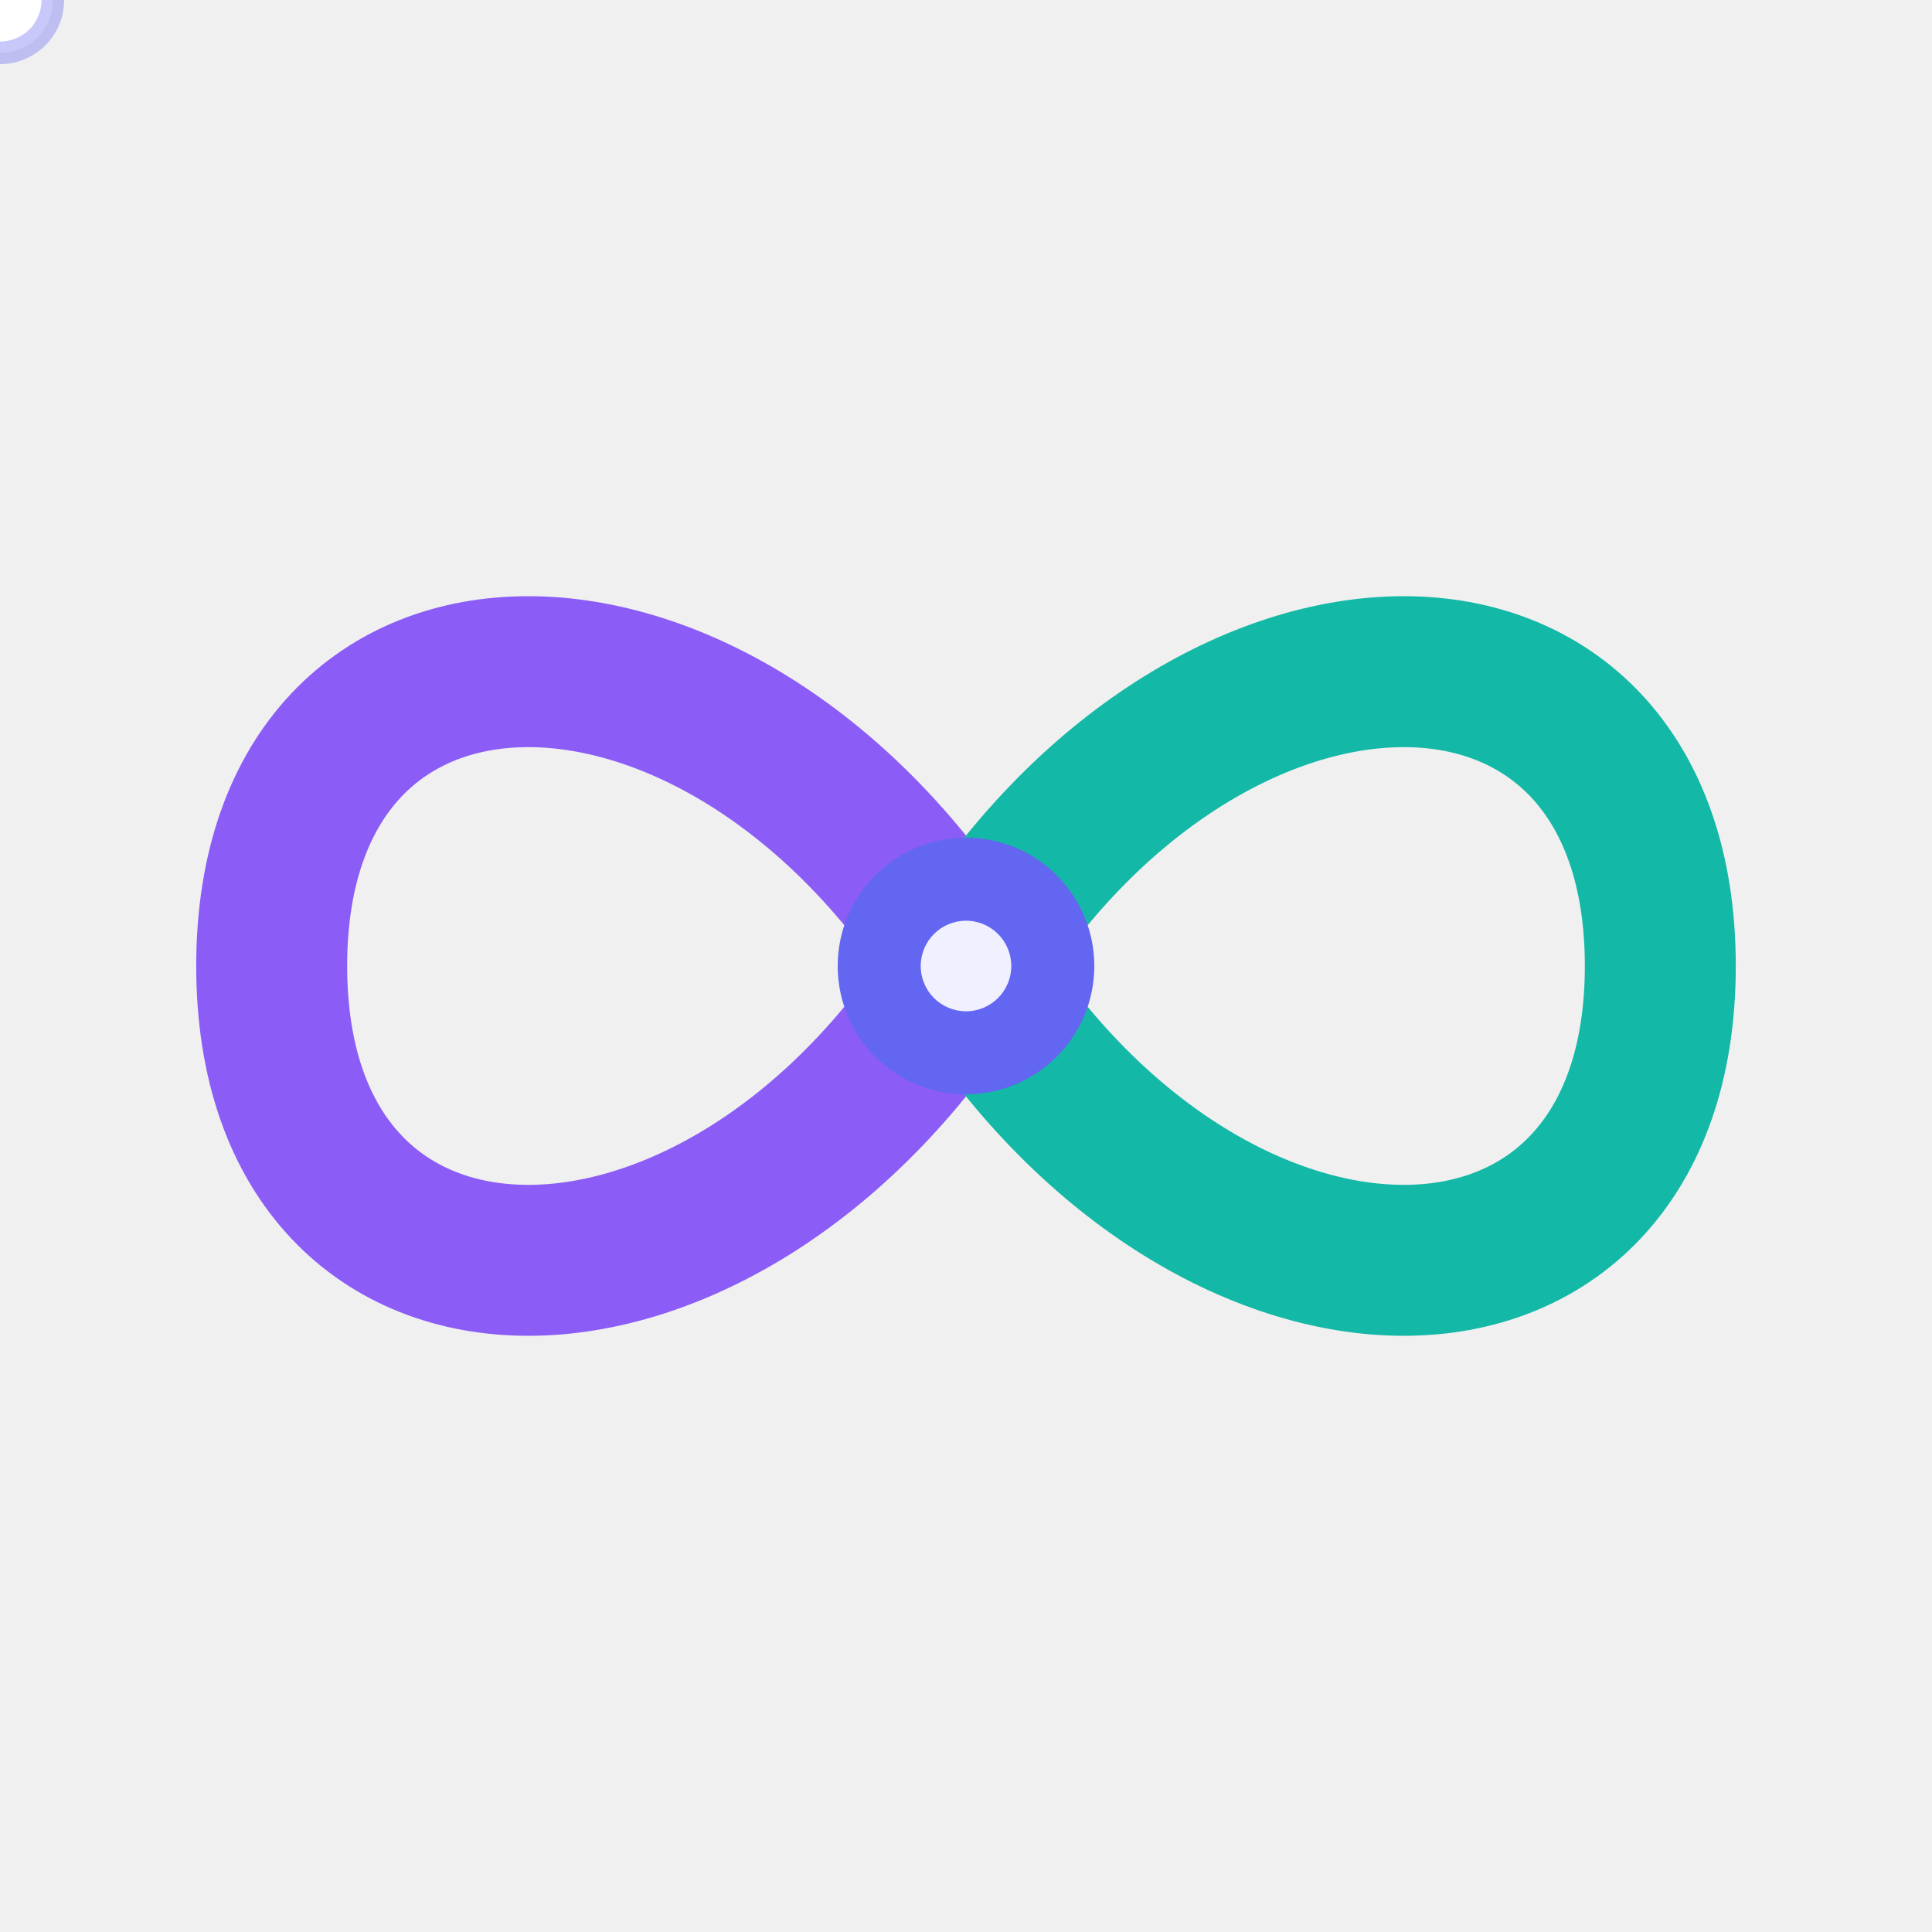
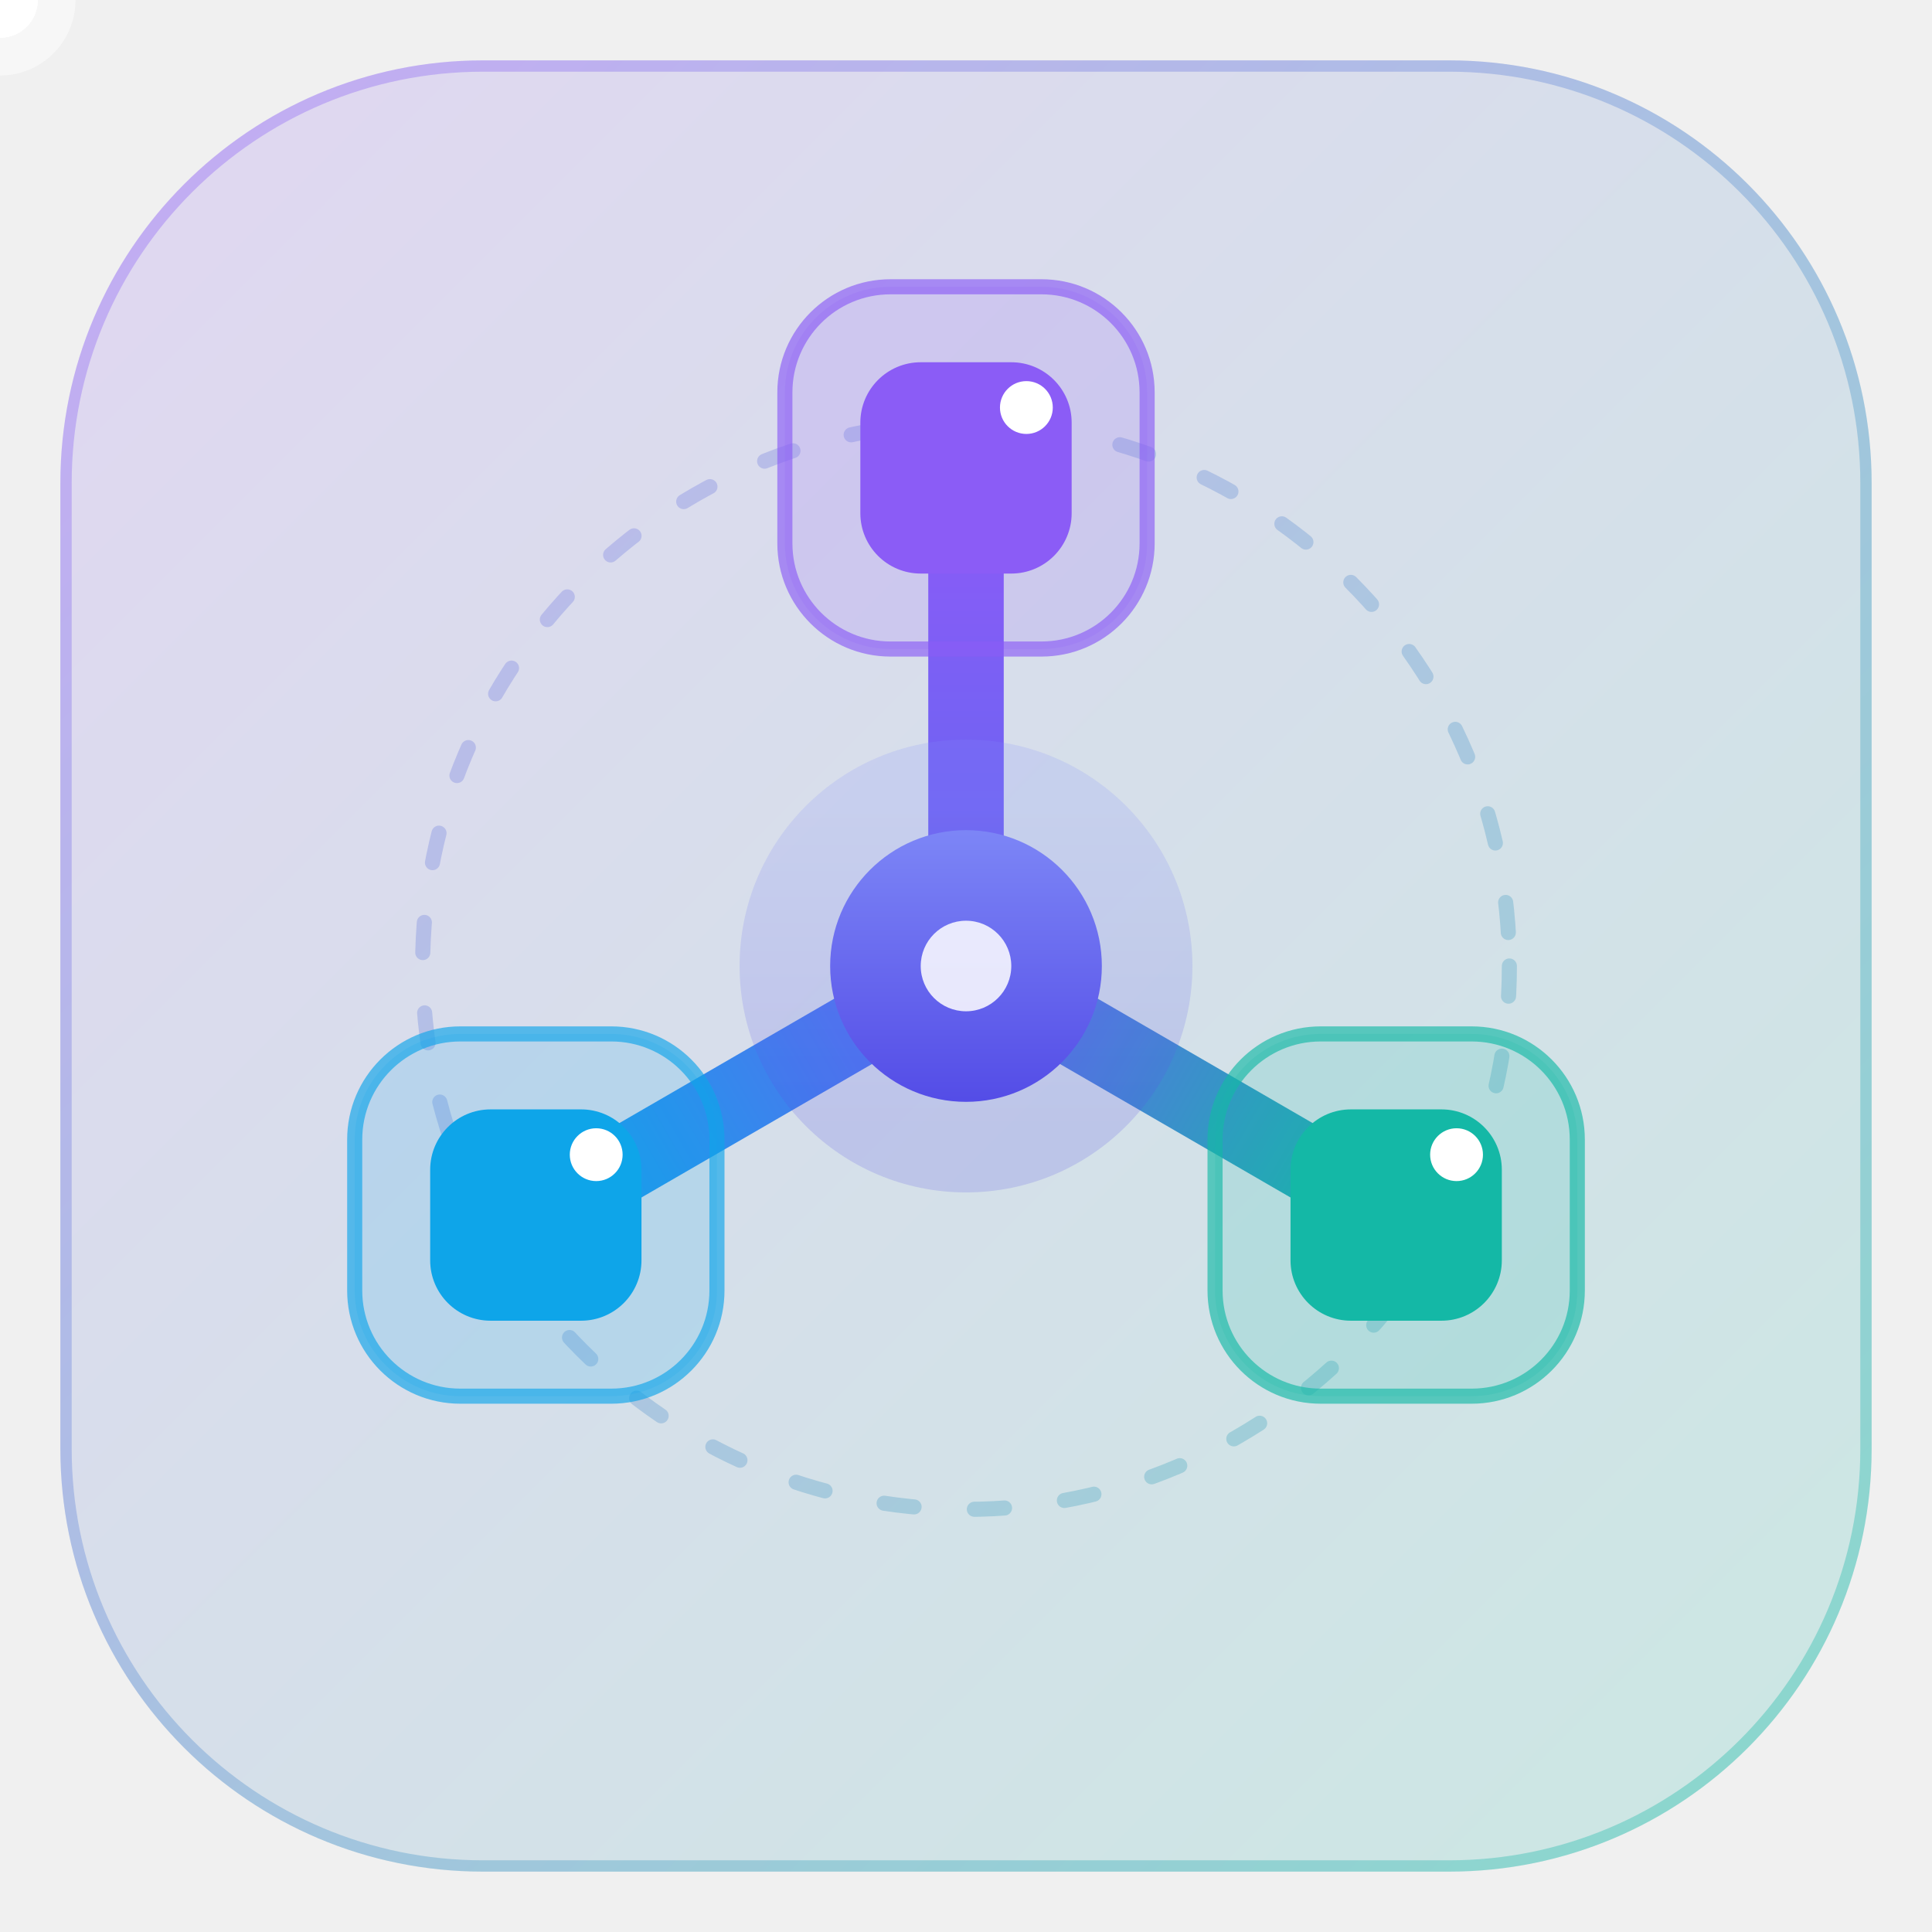
<svg xmlns="http://www.w3.org/2000/svg" width="256" height="256" viewBox="0 0 256 256" fill="none" role="img" aria-labelledby="sy-title">
-   <path d="M128 128 C96 76 36 76 36 128 C36 180 96 180 128 128" stroke="#8B5CF6" stroke-width="20" stroke-linecap="round" />
-   <path d="M128 128 C160 76 220 76 220 128 C220 180 160 180 128 128" stroke="#14B8A6" stroke-width="20" stroke-linecap="round" />
-   <circle cx="128" cy="128" r="17" fill="#6366F1" />
-   <circle cx="128" cy="128" r="6" fill="#FFFFFF" fill-opacity="0.9" />
-   <circle r="7" fill="#FFFFFF" stroke="#6366F1" stroke-opacity="0.35" stroke-width="3">
-     <animateMotion dur="4s" repeatCount="indefinite" path="M128 128 C160 76 220 76 220 128 C220 180 160 180 128 128 C96 76 36 76 36 128 C36 180 96 180 128 128" />
-     <animate attributeName="opacity" values="0;1;1;0" keyTimes="0;0.1;0.9;1" dur="4s" repeatCount="indefinite" />
-   </circle>
+   <defs>
+     <linearGradient id="sy-tile" x1="24" y1="24" x2="232" y2="232" gradientUnits="userSpaceOnUse">
+       <stop stop-color="#8B5CF6" stop-opacity="0.16" />
+       <stop offset="1" stop-color="#14B8A6" stop-opacity="0.16" />
+     </linearGradient>
+     <linearGradient id="sy-edge" x1="24" y1="24" x2="232" y2="232" gradientUnits="userSpaceOnUse">
+       <stop stop-color="#8B5CF6" />
+       <stop offset="1" stop-color="#14B8A6" />
+     </linearGradient>
+     <linearGradient id="sy-spoke-a" x1="128" y1="62" x2="128" y2="128" gradientUnits="userSpaceOnUse">
+       <stop stop-color="#8B5CF6" />
+       <stop offset="1" stop-color="#6366F1" />
+     </linearGradient>
+     <linearGradient id="sy-spoke-b" x1="185" y1="161" x2="128" y2="128" gradientUnits="userSpaceOnUse">
+       <stop stop-color="#14B8A6" />
+       <stop offset="1" stop-color="#6366F1" />
+     </linearGradient>
+     <linearGradient id="sy-spoke-c" x1="71" y1="161" x2="128" y2="128" gradientUnits="userSpaceOnUse">
+       <stop stop-color="#0EA5E9" />
+       <stop offset="1" stop-color="#6366F1" />
+     </linearGradient>
+     <linearGradient id="sy-bus" x1="128" y1="106" x2="128" y2="150" gradientUnits="userSpaceOnUse">
+       <stop stop-color="#818CF8" />
+       <stop offset="1" stop-color="#4F46E5" />
+     </linearGradient>
+   </defs>
+   <rect x="8" y="8" width="240" height="240" rx="56" fill="url(#sy-tile)" />
+   <rect x="8.75" y="8.75" width="238.5" height="238.5" rx="55.25" stroke="url(#sy-edge)" stroke-opacity="0.35" stroke-width="1.5" />
+   <circle cx="128" cy="128" r="72" stroke="url(#sy-edge)" stroke-opacity="0.3" stroke-width="2" stroke-dasharray="4 8" stroke-linecap="round" />
+   <path d="M128 62 V128" stroke="url(#sy-spoke-a)" stroke-width="10" stroke-linecap="round" />
+   <path d="M185 161 L128 128" stroke="url(#sy-spoke-b)" stroke-width="10" stroke-linecap="round" />
+   <path d="M71 161 L128 128" stroke="url(#sy-spoke-c)" stroke-width="10" stroke-linecap="round" />
+   <g>
+     <circle r="10" fill="#FFFFFF" fill-opacity="0.2" />
+     <circle r="5" fill="#FFFFFF" />
+     <animateMotion dur="3.6s" repeatCount="indefinite" path="M128 62 L128 128 L185 161" />
+     <animate attributeName="opacity" values="0;1;1;0" keyTimes="0;0.12;0.85;1" dur="3.6s" repeatCount="indefinite" />
+   </g>
+   <g>
+     <circle r="10" fill="#FFFFFF" fill-opacity="0.2" />
+     <circle r="5" fill="#FFFFFF" />
+     <animateMotion dur="3.6s" begin="-1.2s" repeatCount="indefinite" path="M185 161 L128 128 L71 161" />
+     <animate attributeName="opacity" values="0;1;1;0" keyTimes="0;0.12;0.85;1" dur="3.6s" begin="-1.2s" repeatCount="indefinite" />
+   </g>
+   <g>
+     <circle r="10" fill="#FFFFFF" fill-opacity="0.2" />
+     <circle r="5" fill="#FFFFFF" />
+     <animateMotion dur="3.6s" begin="-2.4s" repeatCount="indefinite" path="M71 161 L128 128 L128 62" />
+     <animate attributeName="opacity" values="0;1;1;0" keyTimes="0;0.12;0.85;1" dur="3.6s" begin="-2.4s" repeatCount="indefinite" />
+   </g>
+   <circle cx="128" cy="128" r="30" fill="url(#sy-bus)" fill-opacity="0.18" />
+   <circle cx="128" cy="128" r="18" fill="url(#sy-bus)" />
+   <circle cx="128" cy="128" r="6" fill="#FFFFFF" fill-opacity="0.85" />
+   <g>
+     <rect x="104" y="38" width="48" height="48" rx="14" fill="#8B5CF6" fill-opacity="0.16" stroke="#8B5CF6" stroke-opacity="0.65" stroke-width="2" />
+     <rect x="114" y="48" width="28" height="28" rx="8" fill="#8B5CF6" />
+     <circle cx="136" cy="54" r="3.5" fill="#FFFFFF">
+       <animate attributeName="fill-opacity" values="1;0.35;1" dur="3.6s" repeatCount="indefinite" />
+     </circle>
+   </g>
+   <g>
+     <rect x="161" y="137" width="48" height="48" rx="14" fill="#14B8A6" fill-opacity="0.16" stroke="#14B8A6" stroke-opacity="0.65" stroke-width="2" />
+     <rect x="171" y="147" width="28" height="28" rx="8" fill="#14B8A6" />
+     <circle cx="193" cy="153" r="3.5" fill="#FFFFFF">
+       <animate attributeName="fill-opacity" values="1;0.35;1" dur="3.6s" begin="-1.2s" repeatCount="indefinite" />
+     </circle>
+   </g>
+   <g>
+     <rect x="47" y="137" width="48" height="48" rx="14" fill="#0EA5E9" fill-opacity="0.16" stroke="#0EA5E9" stroke-opacity="0.65" stroke-width="2" />
+     <rect x="57" y="147" width="28" height="28" rx="8" fill="#0EA5E9" />
+     <circle cx="79" cy="153" r="3.5" fill="#FFFFFF">
+       <animate attributeName="fill-opacity" values="1;0.35;1" dur="3.6s" begin="-2.4s" repeatCount="indefinite" />
+     </circle>
+   </g>
</svg>
